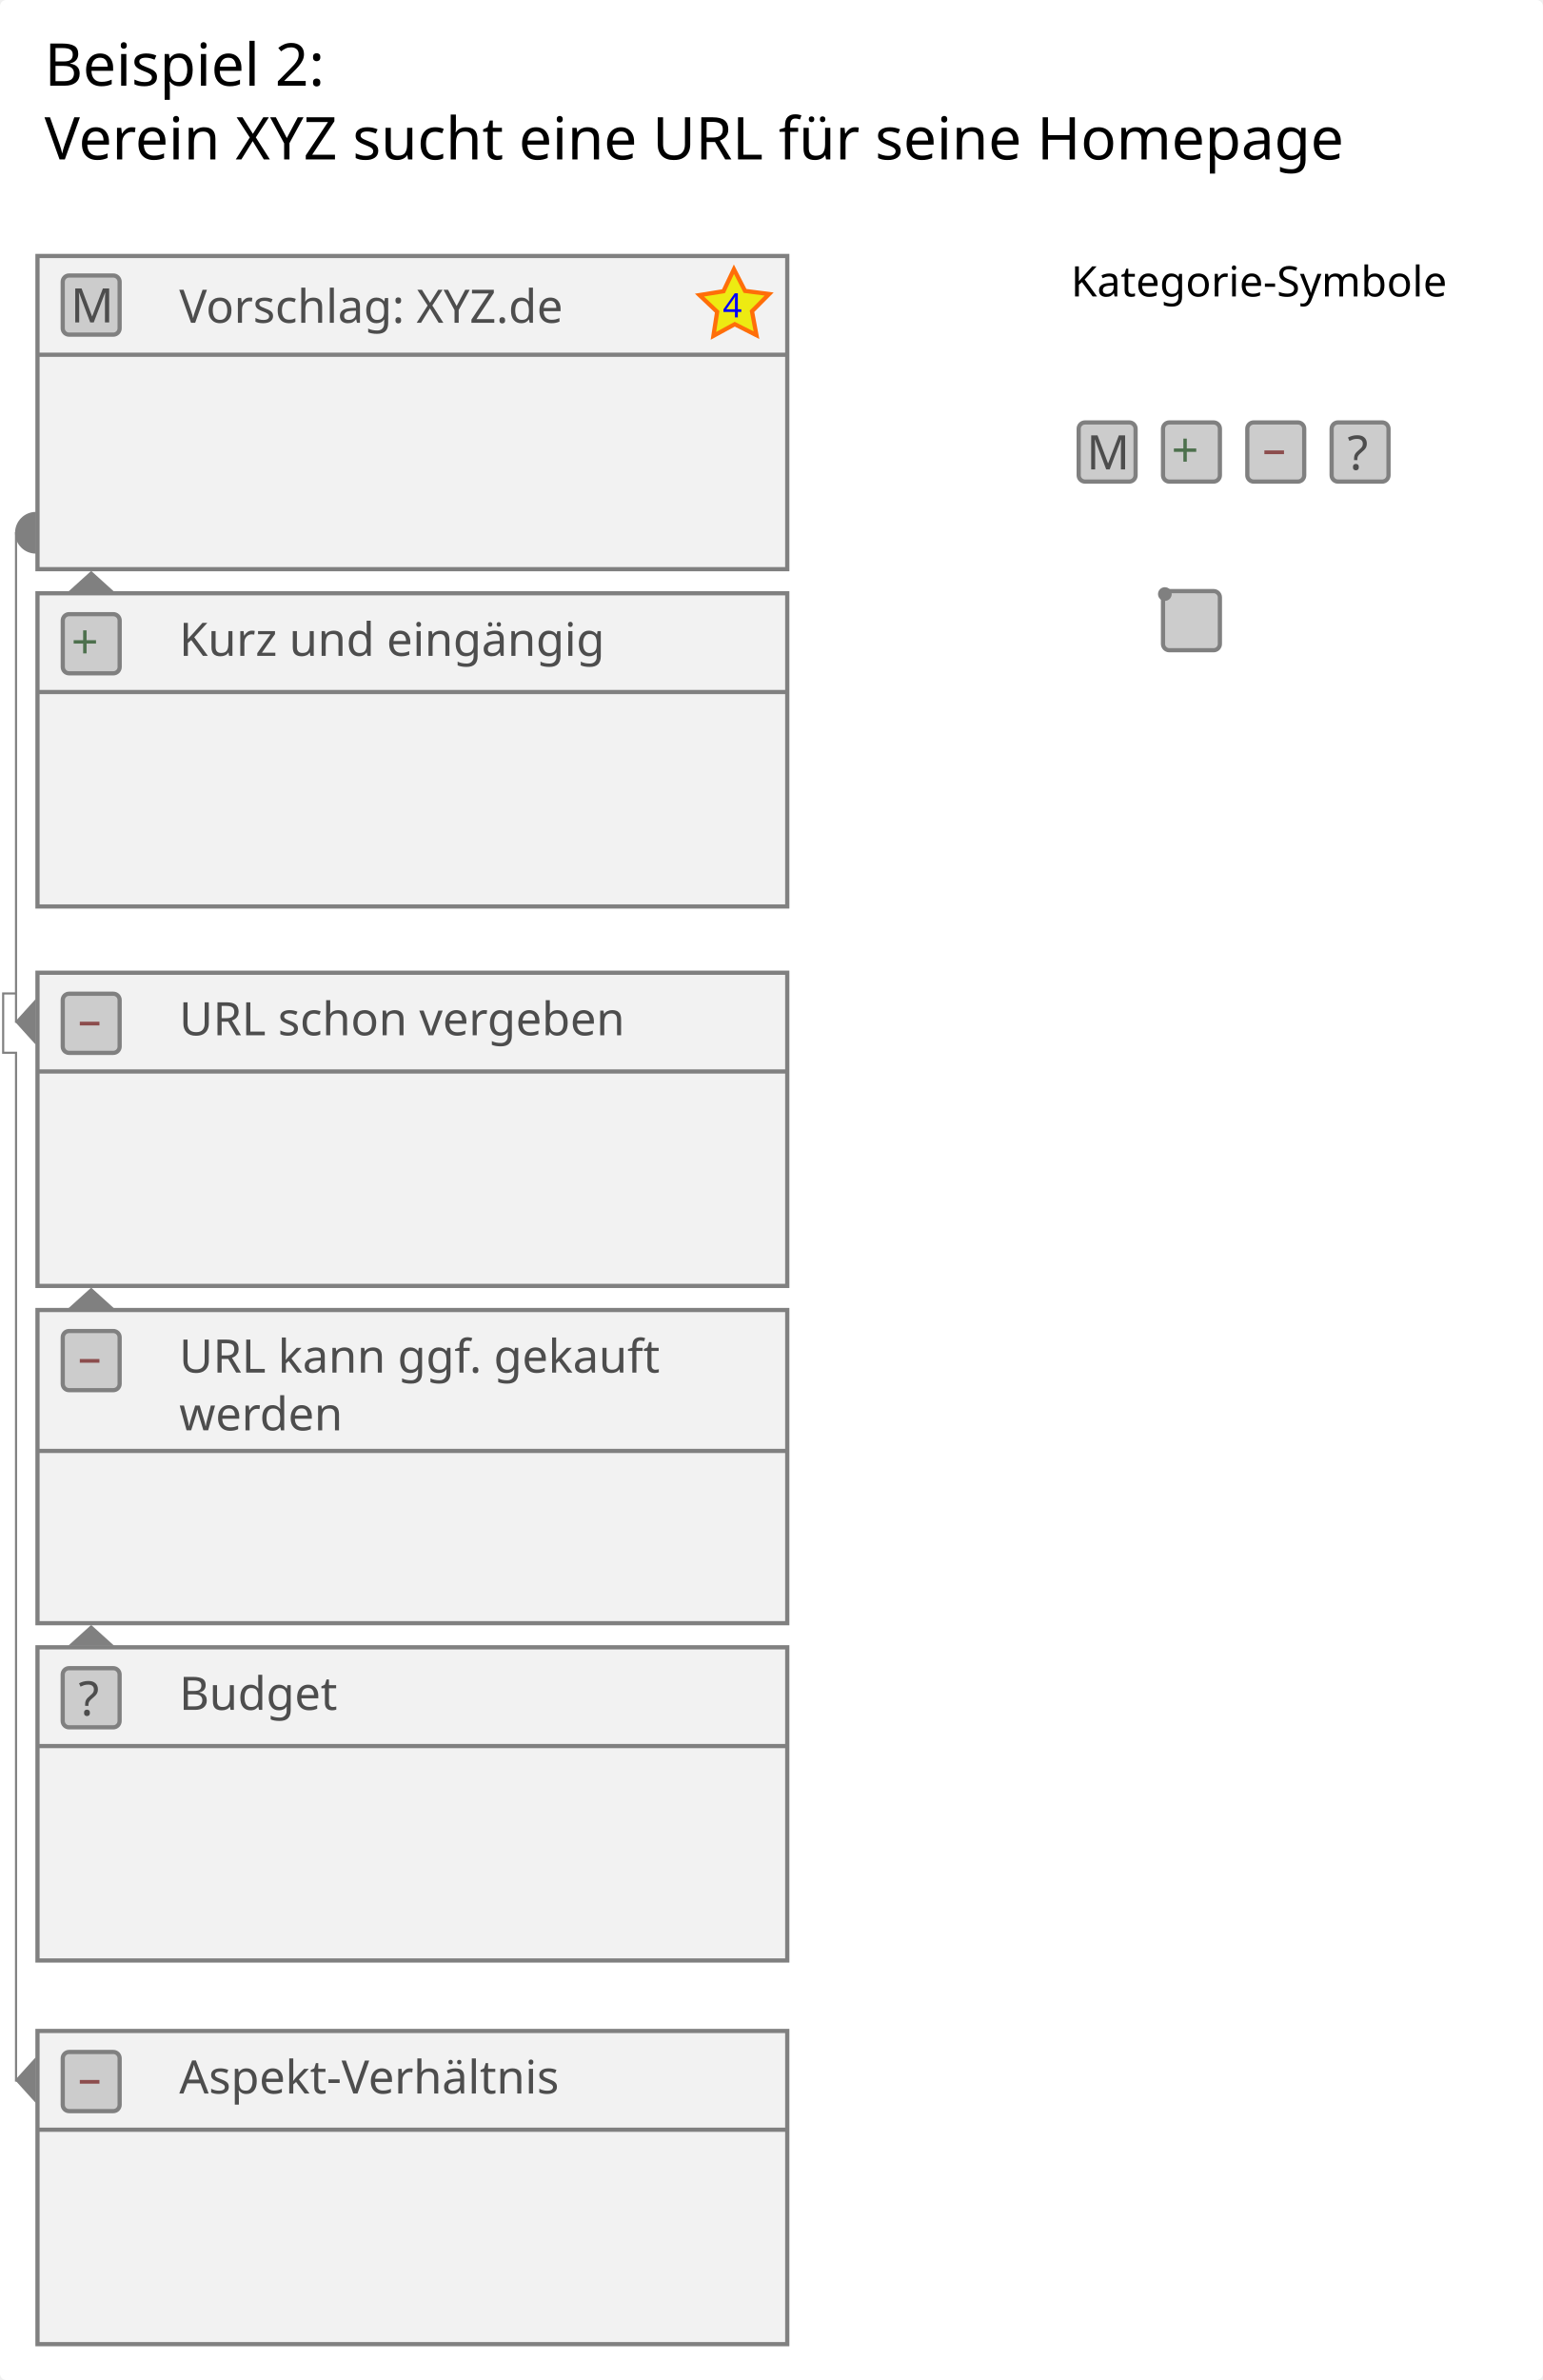
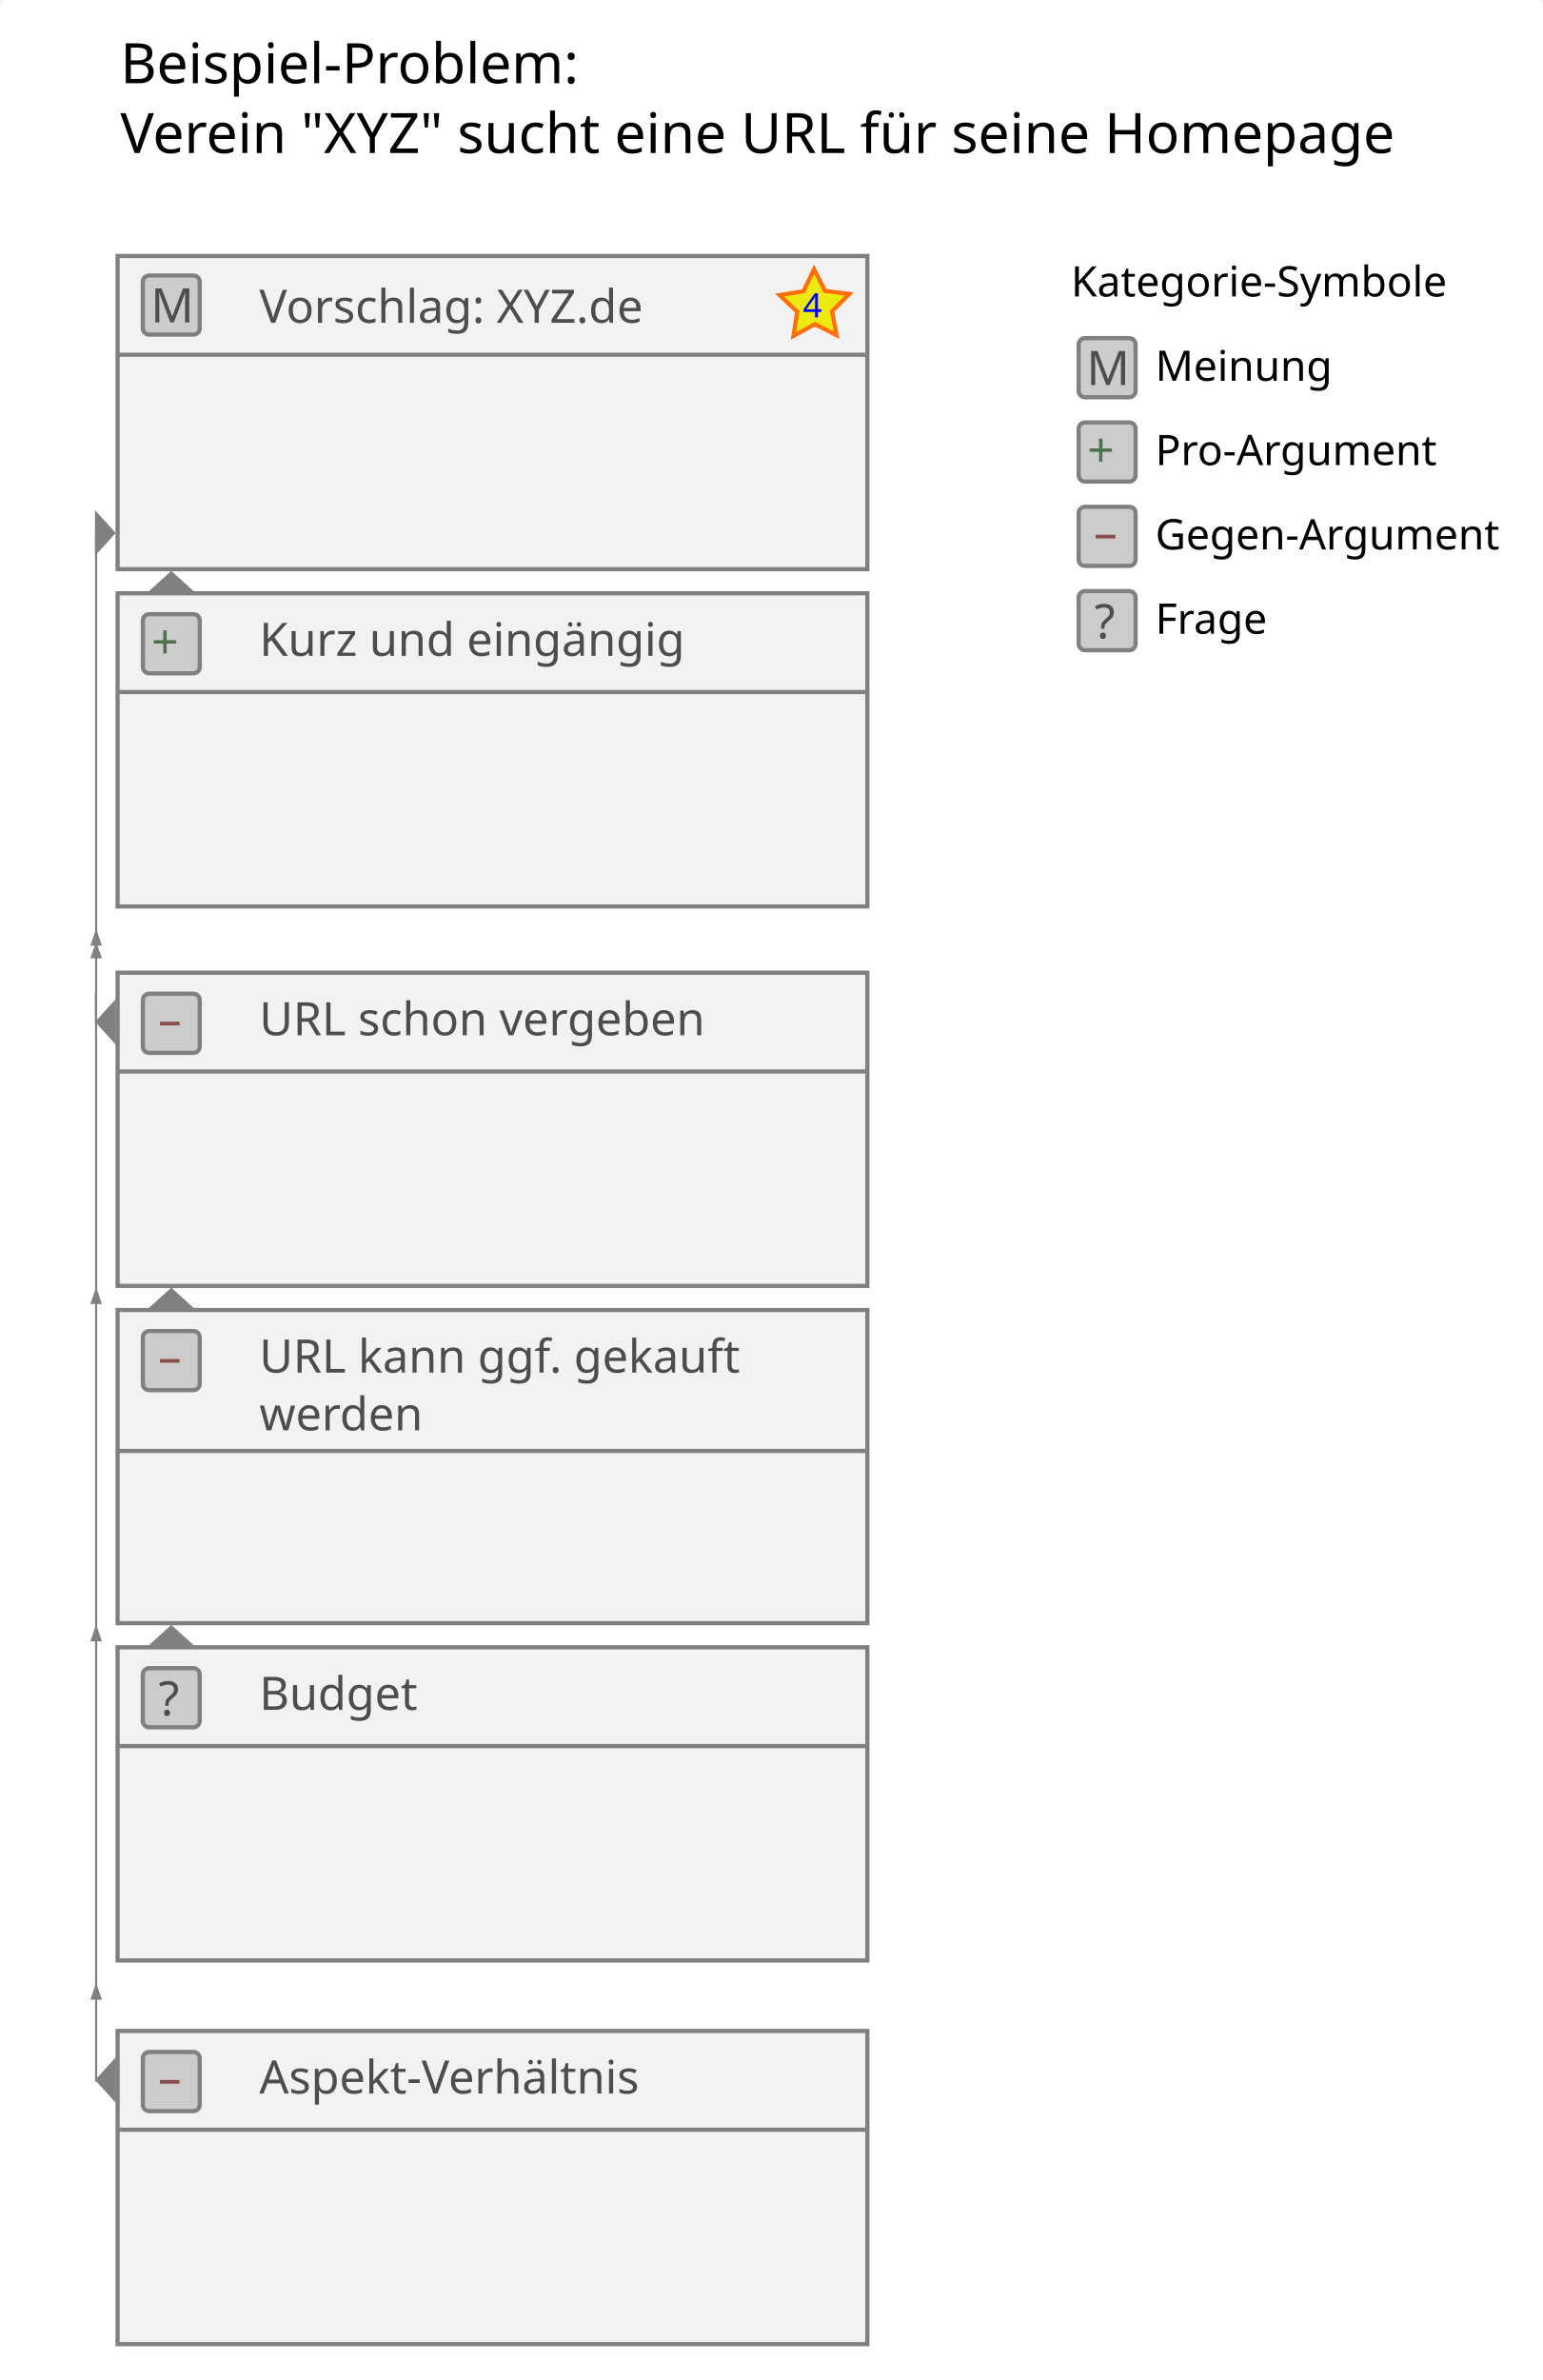
<svg xmlns="http://www.w3.org/2000/svg" width="732" height="1129" id="svg2988" version="1.1">
  <defs id="defs2990" />
  <g id="layer1" transform="translate(-22.5,70.49498)">
-     <rect style="fill:#ffffff;fill-opacity:1;stroke:none" id="rect3112" width="732" height="1129" x="22.5" y="-70.495" rx="3" ry="3" />
-     <text xml:space="preserve" style="font-size:28px;font-style:normal;font-weight:normal;line-height:125%;letter-spacing:0px;word-spacing:0px;fill:#000000;fill-opacity:1;stroke:none;font-family:Sans" x="43.607" y="-29.857" id="text2996">
-       <tspan id="tspan2998" x="43.607" y="-29.857">Beispiel 2:</tspan>
-       <tspan x="43.607" y="5.143" id="tspan3110">Verein XYZ sucht eine URL für seine Homepage</tspan>
+     <rect style="fill:#ffffff;fill-opacity:1;stroke:none" id="rect3112" width="732" height="1164.726" x="22.5" y="-70.495" rx="3" ry="3" />
+     <text xml:space="preserve" style="font-size:26.479px;font-style:normal;font-weight:normal;line-height:125%;letter-spacing:0px;word-spacing:0px;fill:#000000;fill-opacity:1;stroke:none;font-family:Sans" x="79.619" y="-31.013" id="text2996">
+       <tspan id="tspan2998" x="79.619" y="-31.013">Beispiel-Problem:</tspan>
+       <tspan x="79.619" y="2.086" id="tspan3110">Verein "XYZ" sucht eine URL für seine Homepage</tspan>
    </text>
-     <rect style="fill:#f2f2f2;fill-opacity:1;stroke:#808080;stroke-width:2;stroke-linecap:butt;stroke-miterlimit:4;stroke-opacity:1;stroke-dasharray:none;stroke-dashoffset:0" id="rect3000" width="355.714" height="148.571" x="40.286" y="50.934" />
-     <path style="fill:#edea12;fill-opacity:1;stroke:#ff6e09;stroke-width:2.466;stroke-linecap:butt;stroke-miterlimit:4;stroke-opacity:1;stroke-dasharray:none;stroke-dashoffset:0" id="path3004" d="m 114.286,100.934 -12.694,-6.43 -12.493,6.812 2.192,-14.06 -10.34,-9.777 14.049,-2.26 6.103,-12.855 6.491,12.663 14.112,1.832 -10.038,10.086 z" transform="matrix(0.8109871,0,0,0.8109871,288.7031,6.65459)" />
-     <text xml:space="preserve" style="font-size:15.94px;font-style:normal;font-weight:normal;line-height:125%;letter-spacing:0px;word-spacing:0px;fill:#0000ff;fill-opacity:1;stroke:none;font-family:Sans" x="365.4" y="80.059" id="text3006">
-       <tspan id="tspan3008" x="365.4" y="80.059">4</tspan>
+     <rect style="fill:#f2f2f2;fill-opacity:1;stroke:#808080;stroke-width:2;stroke-linecap:butt;stroke-miterlimit:4;stroke-opacity:1;stroke-dasharray:none;stroke-dashoffset:0" id="rect3000" width="355.714" height="148.571" x="78.286" y="50.934" />
+     <path style="fill:#edea12;fill-opacity:1;stroke:#ff6e09;stroke-width:2.466;stroke-linecap:butt;stroke-miterlimit:4;stroke-opacity:1;stroke-dasharray:none;stroke-dashoffset:0" id="path3004" d="m 114.286,100.934 -12.694,-6.43 -12.493,6.812 2.192,-14.06 -10.34,-9.777 14.049,-2.26 6.103,-12.855 6.491,12.663 14.112,1.832 -10.038,10.086 z" transform="matrix(0.8109871,0,0,0.8109871,326.7031,6.65459)" />
+     <text xml:space="preserve" style="font-size:15.94px;font-style:normal;font-weight:normal;line-height:125%;letter-spacing:0px;word-spacing:0px;fill:#0000ff;fill-opacity:1;stroke:none;font-family:Sans" x="403.4" y="80.059" id="text3006">
+       <tspan id="tspan3008" x="403.4" y="80.059">4</tspan>
    </text>
-     <g id="g3835" transform="translate(508,59)">
+     <g id="g3835" transform="translate(508,19)">
      <rect style="fill:#cccccc;fill-opacity:1;stroke:#808080;stroke-width:2;stroke-linecap:butt;stroke-miterlimit:4;stroke-opacity:1;stroke-dasharray:none;stroke-dashoffset:0" id="rect3797" width="26.993" height="28.054" x="26.26" y="70.901" ry="3" rx="3" />
      <g id="g3825">
        <text xml:space="preserve" style="font-size:22.583px;font-style:normal;font-weight:normal;line-height:125%;letter-spacing:0px;word-spacing:0px;fill:#4d4d4d;fill-opacity:1;stroke:none;font-family:Sans" x="30.009" y="93.16" id="text3793">
          <tspan id="tspan3795" x="30.009" y="93.16">M</tspan>
        </text>
      </g>
    </g>
-     <g id="g3987" transform="translate(508,59)">
+     <g id="g3987" transform="translate(468,59)">
      <rect rx="3" ry="3" y="70.901" x="66.26" height="28.054" width="26.993" id="rect3799" style="fill:#cccccc;fill-opacity:1;stroke:#808080;stroke-width:2;stroke-linecap:butt;stroke-miterlimit:4;stroke-opacity:1;stroke-dasharray:none;stroke-dashoffset:0" />
      <text xml:space="preserve" style="font-size:22.583px;font-style:normal;font-weight:normal;line-height:125%;letter-spacing:0px;word-spacing:0px;fill:#4d704d;fill-opacity:1;stroke:none;font-family:Sans" x="70.296" y="92.007" id="text3801">
        <tspan id="tspan3803" x="70.296" y="92.007">+</tspan>
      </text>
    </g>
-     <g id="g3881" transform="translate(508,59)">
+     <g id="g3881" transform="translate(428,99)">
      <rect style="fill:#cccccc;fill-opacity:1;stroke:#808080;stroke-width:2;stroke-linecap:butt;stroke-miterlimit:4;stroke-opacity:1;stroke-dasharray:none;stroke-dashoffset:0" id="rect3805" width="26.993" height="28.054" x="106.26" y="70.901" ry="3" rx="3" />
      <text transform="scale(1.304252,0.766723)" id="text3807" y="118.836" x="86.506" style="font-size:29.454px;font-style:normal;font-weight:normal;line-height:125%;letter-spacing:0px;word-spacing:0px;fill:#8c4d4d;fill-opacity:1;stroke:none;font-family:Sans" xml:space="preserve">
        <tspan y="118.836" x="86.506" id="tspan3809">-</tspan>
      </text>
    </g>
-     <g id="g4036" transform="translate(508,59)">
+     <g id="g4036" transform="translate(388,139)">
      <rect rx="3" ry="3" y="70.901" x="146.26" height="28.054" width="26.993" id="rect3813" style="fill:#cccccc;fill-opacity:1;stroke:#808080;stroke-width:2;stroke-linecap:butt;stroke-miterlimit:4;stroke-opacity:1;stroke-dasharray:none;stroke-dashoffset:0" />
      <text xml:space="preserve" style="font-size:22.583px;font-style:normal;font-weight:normal;line-height:125%;letter-spacing:0px;word-spacing:0px;fill:#4d4d4d;fill-opacity:1;stroke:none;font-family:Sans" x="153.742" y="93.309" id="text3819">
        <tspan id="tspan3821" x="153.742" y="93.309">?</tspan>
      </text>
    </g>
-     <path style="fill:none;stroke:#808080;stroke-width:2;stroke-linecap:butt;stroke-linejoin:miter;stroke-miterlimit:4;stroke-opacity:1;stroke-dasharray:none" d="m 40.499,97.781 355.574,0" id="path3823" />
-     <rect style="fill:#cccccc;fill-opacity:1;stroke:#808080;stroke-width:2;stroke-linecap:butt;stroke-miterlimit:4;stroke-opacity:1;stroke-dasharray:none;stroke-dashoffset:0" id="rect3843" width="26.993" height="28.054" x="52.26" y="60.194" ry="3" rx="3" />
-     <g id="g3845" transform="translate(26,-10.7071)" style="fill:#4d4d4d">
+     <path style="fill:none;stroke:#808080;stroke-width:2;stroke-linecap:butt;stroke-linejoin:miter;stroke-miterlimit:4;stroke-opacity:1;stroke-dasharray:none" d="m 78.499,97.781 355.574,0" id="path3823" />
+     <rect style="fill:#cccccc;fill-opacity:1;stroke:#808080;stroke-width:2;stroke-linecap:butt;stroke-miterlimit:4;stroke-opacity:1;stroke-dasharray:none;stroke-dashoffset:0" id="rect3843" width="26.993" height="28.054" x="90.26" y="60.194" ry="3" rx="3" />
+     <g id="g3845" transform="translate(64,-10.7071)" style="fill:#4d4d4d">
      <text xml:space="preserve" style="font-size:22.583px;font-style:normal;font-weight:normal;line-height:125%;letter-spacing:0px;word-spacing:0px;fill:#4d4d4d;fill-opacity:1;stroke:none;font-family:Sans" x="30.009" y="93.16" id="text3847">
        <tspan id="tspan3849" x="30.009" y="93.16">M</tspan>
      </text>
    </g>
-     <rect rx="3" ry="3" y="209.901" x="574.26" height="28.054" width="26.993" id="rect3851" style="fill:#cccccc;fill-opacity:1;stroke:#808080;stroke-width:2;stroke-linecap:butt;stroke-miterlimit:4;stroke-opacity:1;stroke-dasharray:none;stroke-dashoffset:0" />
-     <path style="fill:#808080;fill-opacity:1;stroke:none" id="path3853" d="m 82,227.112 c 0,1.795 -1.455,3.25 -3.25,3.25 -1.795,0 -3.25,-1.455 -3.25,-3.25 0,-1.795 1.455,-3.25 3.25,-3.25 1.795,0 3.25,1.455 3.25,3.25 z" transform="translate(496.39,-15.80724)" />
-     <rect y="390.934" x="40.286" height="148.571" width="355.714" id="rect3855" style="fill:#f2f2f2;fill-opacity:1;stroke:#808080;stroke-width:2;stroke-linecap:butt;stroke-miterlimit:4;stroke-opacity:1;stroke-dasharray:none;stroke-dashoffset:0" />
-     <path id="path3857" d="m 40.499,437.781 355.574,0" style="fill:none;stroke:#808080;stroke-width:2;stroke-linecap:butt;stroke-linejoin:miter;stroke-miterlimit:4;stroke-opacity:1;stroke-dasharray:none" />
-     <text xml:space="preserve" style="font-size:21.91px;font-style:normal;font-weight:normal;line-height:125%;letter-spacing:0px;word-spacing:0px;fill:#4d4d4d;fill-opacity:1;stroke:none;font-family:Sans" x="107.539" y="82.618" id="text3859">
-       <tspan id="tspan3861" x="107.539" y="82.618">Vorschlag: XYZ.de</tspan>
+     <rect y="390.934" x="78.286" height="148.571" width="355.714" id="rect3855" style="fill:#f2f2f2;fill-opacity:1;stroke:#808080;stroke-width:2;stroke-linecap:butt;stroke-miterlimit:4;stroke-opacity:1;stroke-dasharray:none;stroke-dashoffset:0" />
+     <path id="path3857" d="m 78.499,437.781 355.574,0" style="fill:none;stroke:#808080;stroke-width:2;stroke-linecap:butt;stroke-linejoin:miter;stroke-miterlimit:4;stroke-opacity:1;stroke-dasharray:none" />
+     <text xml:space="preserve" style="font-size:21.91px;font-style:normal;font-weight:normal;line-height:125%;letter-spacing:0px;word-spacing:0px;fill:#4d4d4d;fill-opacity:1;stroke:none;font-family:Sans" x="145.539" y="82.618" id="text3859">
+       <tspan id="tspan3861" x="145.539" y="82.618">Vorschlag: XYZ.de</tspan>
    </text>
    <text id="text3867" y="379.618" x="92.539" style="font-size:21.91px;font-style:normal;font-weight:normal;line-height:125%;letter-spacing:0px;word-spacing:0px;fill:#4d4d4d;fill-opacity:1;stroke:none;font-family:Sans" xml:space="preserve">
      <tspan y="379.618" x="92.539" id="tspan3869" />
    </text>
-     <flowRoot xml:space="preserve" id="flowRoot3871" style="font-size:20px;font-style:normal;font-weight:normal;line-height:125%;letter-spacing:0px;word-spacing:0px;fill:#4d4d4d;fill-opacity:1;stroke:none;font-family:Sans" transform="translate(-34,-250)">
+     <flowRoot xml:space="preserve" id="flowRoot3871" style="font-size:20px;font-style:normal;font-weight:normal;line-height:125%;letter-spacing:0px;word-spacing:0px;fill:#4d4d4d;fill-opacity:1;stroke:none;font-family:Sans" transform="translate(4,-250)">
      <flowRegion id="flowRegion3873">
        <rect id="rect3875" width="312" height="66" x="96" y="362.362" style="font-size:20px;fill:#4d4d4d" />
      </flowRegion>
      <flowPara id="flowPara3877">Mir würde das am besten gefallen.</flowPara>
    </flowRoot>
-     <g id="g3886" transform="translate(-53.99333,330)">
+     <g id="g3886" transform="translate(-15.99333,330)">
      <rect rx="3" ry="3" y="70.901" x="106.26" height="28.054" width="26.993" id="rect3888" style="fill:#cccccc;fill-opacity:1;stroke:#808080;stroke-width:2;stroke-linecap:butt;stroke-miterlimit:4;stroke-opacity:1;stroke-dasharray:none;stroke-dashoffset:0" />
      <text xml:space="preserve" style="font-size:29.454px;font-style:normal;font-weight:normal;line-height:125%;letter-spacing:0px;word-spacing:0px;fill:#8c4d4d;fill-opacity:1;stroke:none;font-family:Sans" x="86.506" y="118.836" id="text3890" transform="scale(1.304252,0.766723)">
        <tspan id="tspan3892" x="86.506" y="118.836">-</tspan>
      </text>
    </g>
-     <text id="text3896" y="420.618" x="107.539" style="font-size:21.91px;font-style:normal;font-weight:normal;line-height:125%;letter-spacing:0px;word-spacing:0px;fill:#4d4d4d;fill-opacity:1;stroke:none;font-family:Sans" xml:space="preserve">
-       <tspan y="420.618" x="107.539" id="tspan3898">URL schon vergeben</tspan>
+     <text id="text3896" y="420.618" x="145.539" style="font-size:21.91px;font-style:normal;font-weight:normal;line-height:125%;letter-spacing:0px;word-spacing:0px;fill:#4d4d4d;fill-opacity:1;stroke:none;font-family:Sans" xml:space="preserve">
+       <tspan y="420.618" x="145.539" id="tspan3898">URL schon vergeben</tspan>
    </text>
-     <path transform="matrix(0.4421598,-0.1332759,0.2552811,0.2308407,30.55803,454.2761)" d="m -101.702,356.664 -18.448,-10.651 -18.448,-10.651 18.448,-10.651 18.448,-10.651 -10e-6,21.301 z" id="path3914" style="fill:#808080;fill-opacity:1;stroke:none" />
-     <rect style="fill:#f2f2f2;fill-opacity:1;stroke:#808080;stroke-width:2;stroke-linecap:butt;stroke-miterlimit:4;stroke-opacity:1;stroke-dasharray:none;stroke-dashoffset:0" id="rect3916" width="355.714" height="148.571" x="40.286" y="550.934" />
-     <path style="fill:none;stroke:#808080;stroke-width:2;stroke-linecap:butt;stroke-linejoin:miter;stroke-miterlimit:4;stroke-opacity:1;stroke-dasharray:none" d="m 40.499,617.781 355.574,0" id="path3918" />
-     <g transform="translate(-53.99333,490)" id="g3920">
+     <path transform="matrix(0.4421598,-0.1332759,0.2552811,0.2308407,68.55803,454.2761)" d="m -101.702,356.664 -18.448,-10.651 -18.448,-10.651 18.448,-10.651 18.448,-10.651 -10e-6,21.301 z" id="path3914" style="fill:#808080;fill-opacity:1;stroke:none" />
+     <rect style="fill:#f2f2f2;fill-opacity:1;stroke:#808080;stroke-width:2;stroke-linecap:butt;stroke-miterlimit:4;stroke-opacity:1;stroke-dasharray:none;stroke-dashoffset:0" id="rect3916" width="355.714" height="148.571" x="78.286" y="550.934" />
+     <path style="fill:none;stroke:#808080;stroke-width:2;stroke-linecap:butt;stroke-linejoin:miter;stroke-miterlimit:4;stroke-opacity:1;stroke-dasharray:none" d="m 78.499,617.781 355.574,0" id="path3918" />
+     <g transform="translate(-15.99333,490)" id="g3920">
      <rect style="fill:#cccccc;fill-opacity:1;stroke:#808080;stroke-width:2;stroke-linecap:butt;stroke-miterlimit:4;stroke-opacity:1;stroke-dasharray:none;stroke-dashoffset:0" id="rect3922" width="26.993" height="28.054" x="106.26" y="70.901" ry="3" rx="3" />
      <text transform="scale(1.304252,0.766723)" id="text3924" y="118.836" x="86.506" style="font-size:29.454px;font-style:normal;font-weight:normal;line-height:125%;letter-spacing:0px;word-spacing:0px;fill:#8c4d4d;fill-opacity:1;stroke:none;font-family:Sans" xml:space="preserve">
        <tspan y="118.836" x="86.506" id="tspan3926">-</tspan>
      </text>
    </g>
-     <text xml:space="preserve" style="font-size:21.91px;font-style:normal;font-weight:normal;line-height:125%;letter-spacing:0px;word-spacing:0px;fill:#4d4d4d;fill-opacity:1;stroke:none;font-family:Sans" x="107.539" y="580.618" id="text3928">
-       <tspan id="tspan3930" x="107.539" y="580.618">URL kann ggf. gekauft</tspan>
-       <tspan x="107.539" y="608.006" id="tspan4012">werden</tspan>
+     <text xml:space="preserve" style="font-size:21.91px;font-style:normal;font-weight:normal;line-height:125%;letter-spacing:0px;word-spacing:0px;fill:#4d4d4d;fill-opacity:1;stroke:none;font-family:Sans" x="145.539" y="580.618" id="text3928">
+       <tspan id="tspan3930" x="145.539" y="580.618">URL kann ggf. gekauft</tspan>
+       <tspan x="145.539" y="608.006" id="tspan4012">werden</tspan>
    </text>
-     <path transform="matrix(0.4421598,-0.1332759,0.2552811,0.2308407,30.55803,114.2761)" d="m -101.702,356.664 -18.448,-10.651 -18.448,-10.651 18.448,-10.651 18.448,-10.651 -10e-6,21.301 z" id="path3969" style="fill:#808080;fill-opacity:1;stroke:none" />
-     <rect style="fill:#f2f2f2;fill-opacity:1;stroke:#808080;stroke-width:2;stroke-linecap:butt;stroke-miterlimit:4;stroke-opacity:1;stroke-dasharray:none;stroke-dashoffset:0" id="rect3971" width="355.714" height="148.571" x="40.286" y="210.934" />
-     <path style="fill:none;stroke:#808080;stroke-width:2;stroke-linecap:butt;stroke-linejoin:miter;stroke-miterlimit:4;stroke-opacity:1;stroke-dasharray:none" d="m 40.499,257.781 355.574,0" id="path3973" />
-     <g id="g3992" transform="translate(-13.97577,149.9501)">
+     <path transform="matrix(0.4421598,-0.1332759,0.2552811,0.2308407,68.55803,114.2761)" d="m -101.702,356.664 -18.448,-10.651 -18.448,-10.651 18.448,-10.651 18.448,-10.651 -10e-6,21.301 z" id="path3969" style="fill:#808080;fill-opacity:1;stroke:none" />
+     <rect style="fill:#f2f2f2;fill-opacity:1;stroke:#808080;stroke-width:2;stroke-linecap:butt;stroke-miterlimit:4;stroke-opacity:1;stroke-dasharray:none;stroke-dashoffset:0" id="rect3971" width="355.714" height="148.571" x="78.286" y="210.934" />
+     <path style="fill:none;stroke:#808080;stroke-width:2;stroke-linecap:butt;stroke-linejoin:miter;stroke-miterlimit:4;stroke-opacity:1;stroke-dasharray:none" d="m 78.499,257.781 355.574,0" id="path3973" />
+     <g id="g3992" transform="translate(24.02423,149.9501)">
      <rect style="fill:#cccccc;fill-opacity:1;stroke:#808080;stroke-width:2;stroke-linecap:butt;stroke-miterlimit:4;stroke-opacity:1;stroke-dasharray:none;stroke-dashoffset:0" id="rect3994" width="26.993" height="28.054" x="66.26" y="70.901" ry="3" rx="3" />
      <text id="text3996" y="92.007" x="70.296" style="font-size:22.583px;font-style:normal;font-weight:normal;line-height:125%;letter-spacing:0px;word-spacing:0px;fill:#4d704d;fill-opacity:1;stroke:none;font-family:Sans" xml:space="preserve">
        <tspan y="92.007" x="70.296" id="tspan3998">+</tspan>
      </text>
    </g>
-     <flowRoot style="font-size:20px;font-style:normal;font-weight:normal;line-height:125%;letter-spacing:0px;word-spacing:0px;fill:#4d4d4d;fill-opacity:1;stroke:none;font-family:Sans" id="flowRoot4000" xml:space="preserve" transform="translate(-34,-90)">
+     <flowRoot style="font-size:20px;font-style:normal;font-weight:normal;line-height:125%;letter-spacing:0px;word-spacing:0px;fill:#4d4d4d;fill-opacity:1;stroke:none;font-family:Sans" id="flowRoot4000" xml:space="preserve" transform="translate(4,-90)">
      <flowRegion id="flowRegion4002">
        <rect style="font-size:20px;fill:#4d4d4d" y="362.362" x="96" height="78.021" width="309.879" id="rect4004" />
      </flowRegion>
      <flowPara id="flowPara4092">Das ist kurz und somit leicht zu merken -&gt; gut für unsere Publicity</flowPara>
    </flowRoot>
-     <path style="fill:#808080;fill-opacity:1;stroke:none" id="path3910" d="m -101.702,356.664 -18.448,-10.651 -18.448,-10.651 18.448,-10.651 18.448,-10.651 -10e-6,21.301 z" transform="matrix(-0.1332759,-0.4421598,0.2308407,-0.2552811,-56.41752,449.4312)" />
-     <path style="fill:#808080;fill-opacity:1;stroke:none" id="path4008" d="m 37.123,448.493 c 0,5.467 -4.432,9.899 -9.899,9.899 -5.467,0 -9.899,-4.432 -9.899,-9.899 0,0 0,0 0,0" transform="matrix(0,-1,-1,0,488.0321,209.4531)" />
-     <path style="fill:none;stroke:#808080;stroke-width:1px;stroke-linecap:butt;stroke-linejoin:miter;stroke-opacity:1" d="m 30.099,414.676 0,-232.71" id="path4010" />
-     <path style="fill:#808080;fill-opacity:1;stroke:none" id="path4014" d="m -101.702,356.664 -18.448,-10.651 -18.448,-10.651 18.448,-10.651 18.448,-10.651 -10e-6,21.301 z" transform="matrix(0.4421598,-0.1332759,0.2552811,0.2308407,30.55803,614.2761)" />
-     <rect y="710.934" x="40.286" height="148.571" width="355.714" id="rect4016" style="fill:#f2f2f2;fill-opacity:1;stroke:#808080;stroke-width:2;stroke-linecap:butt;stroke-miterlimit:4;stroke-opacity:1;stroke-dasharray:none;stroke-dashoffset:0" />
-     <path id="path4018" d="m 40.499,757.781 355.574,0" style="fill:none;stroke:#808080;stroke-width:2;stroke-linecap:butt;stroke-linejoin:miter;stroke-miterlimit:4;stroke-opacity:1;stroke-dasharray:none" />
-     <flowRoot transform="translate(-34,410)" xml:space="preserve" id="flowRoot4028" style="font-size:20px;font-style:normal;font-weight:normal;line-height:125%;letter-spacing:0px;word-spacing:0px;fill:#4d4d4d;fill-opacity:1;stroke:none;font-family:Sans">
+     <path style="fill:#808080;fill-opacity:1;stroke:none" id="path3910" d="m -101.702,356.664 -18.448,-10.651 -18.448,-10.651 18.448,-10.651 18.448,-10.651 -10e-6,21.301 z" transform="matrix(-0.1332759,-0.4421598,0.2308407,-0.2552811,-18.41752,449.4312)" />
+     <path style="fill:none;stroke:#808080;stroke-width:1px;stroke-linecap:butt;stroke-linejoin:miter;stroke-opacity:1" d="m 68.099,414.676 0,-232.71" id="path4010" />
+     <path style="fill:#808080;fill-opacity:1;stroke:none" id="path4014" d="m -101.702,356.664 -18.448,-10.651 -18.448,-10.651 18.448,-10.651 18.448,-10.651 -10e-6,21.301 z" transform="matrix(0.4421598,-0.1332759,0.2552811,0.2308407,68.55803,614.2761)" />
+     <rect y="710.934" x="78.286" height="148.571" width="355.714" id="rect4016" style="fill:#f2f2f2;fill-opacity:1;stroke:#808080;stroke-width:2;stroke-linecap:butt;stroke-miterlimit:4;stroke-opacity:1;stroke-dasharray:none;stroke-dashoffset:0" />
+     <path id="path4018" d="m 78.499,757.781 355.574,0" style="fill:none;stroke:#808080;stroke-width:2;stroke-linecap:butt;stroke-linejoin:miter;stroke-miterlimit:4;stroke-opacity:1;stroke-dasharray:none" />
+     <flowRoot transform="translate(4,410)" xml:space="preserve" id="flowRoot4028" style="font-size:20px;font-style:normal;font-weight:normal;line-height:125%;letter-spacing:0px;word-spacing:0px;fill:#4d4d4d;fill-opacity:1;stroke:none;font-family:Sans">
      <flowRegion id="flowRegion4030">
        <rect id="rect4032" width="312" height="66" x="96" y="362.362" style="font-size:20px;fill:#4d4d4d" />
      </flowRegion>
      <flowPara id="flowPara4034">@Finanzer: Wieviel Geld ist in</flowPara>
      <flowPara id="flowPara4072">der Kasse?</flowPara>
    </flowRoot>
-     <g transform="translate(-94.00803,649.939)" id="g4036-3">
+     <g transform="translate(-56.00803,649.939)" id="g4036-3">
      <rect rx="3" ry="3" y="70.901" x="146.26" height="28.054" width="26.993" id="rect3813-6" style="fill:#cccccc;fill-opacity:1;stroke:#808080;stroke-width:2;stroke-linecap:butt;stroke-miterlimit:4;stroke-opacity:1;stroke-dasharray:none;stroke-dashoffset:0" />
      <text xml:space="preserve" style="font-size:22.583px;font-style:normal;font-weight:normal;line-height:125%;letter-spacing:0px;word-spacing:0px;fill:#4d4d4d;fill-opacity:1;stroke:none;font-family:Sans" x="153.742" y="93.309" id="text3819-7">
        <tspan id="tspan3821-5" x="153.742" y="93.309">?</tspan>
      </text>
    </g>
-     <text xml:space="preserve" style="font-size:21.91px;font-style:normal;font-weight:normal;line-height:125%;letter-spacing:0px;word-spacing:0px;fill:#4d4d4d;fill-opacity:1;stroke:none;font-family:Sans" x="107.539" y="740.618" id="text4068">
-       <tspan id="tspan4070" x="107.539" y="740.618">Budget</tspan>
+     <text xml:space="preserve" style="font-size:21.91px;font-style:normal;font-weight:normal;line-height:125%;letter-spacing:0px;word-spacing:0px;fill:#4d4d4d;fill-opacity:1;stroke:none;font-family:Sans" x="145.539" y="740.618" id="text4068">
+       <tspan id="tspan4070" x="145.539" y="740.618">Budget</tspan>
    </text>
-     <flowRoot transform="translate(-34,90)" xml:space="preserve" id="flowRoot4074" style="font-size:20px;font-style:normal;font-weight:normal;line-height:125%;letter-spacing:0px;word-spacing:0px;fill:#4d4d4d;fill-opacity:1;stroke:none;font-family:Sans">
+     <flowRoot transform="translate(4,90)" xml:space="preserve" id="flowRoot4074" style="font-size:20px;font-style:normal;font-weight:normal;line-height:125%;letter-spacing:0px;word-spacing:0px;fill:#4d4d4d;fill-opacity:1;stroke:none;font-family:Sans">
      <flowRegion id="flowRegion4076">
        <rect id="rect4078" width="312" height="66" x="96" y="362.362" style="font-size:20px;fill:#4d4d4d" />
      </flowRegion>
      <flowPara id="flowPara4080">Laut denic.de ist die URL seit</flowPara>
      <flowPara id="flowPara4082">2014 vergeben... ;(</flowPara>
    </flowRoot>
-     <text xml:space="preserve" style="font-size:21.91px;font-style:normal;font-weight:normal;line-height:125%;letter-spacing:0px;word-spacing:0px;fill:#4d4d4d;fill-opacity:1;stroke:none;font-family:Sans" x="107.539" y="240.618" id="text4084">
-       <tspan id="tspan4086" x="107.539" y="240.618">Kurz und eingängig</tspan>
+     <text xml:space="preserve" style="font-size:21.91px;font-style:normal;font-weight:normal;line-height:125%;letter-spacing:0px;word-spacing:0px;fill:#4d4d4d;fill-opacity:1;stroke:none;font-family:Sans" x="145.539" y="240.618" id="text4084">
+       <tspan id="tspan4086" x="145.539" y="240.618">Kurz und eingängig</tspan>
    </text>
    <text xml:space="preserve" style="font-size:40px;font-style:normal;font-weight:normal;line-height:125%;letter-spacing:0px;word-spacing:0px;fill:#000000;fill-opacity:1;stroke:none;font-family:Sans" x="110.309" y="895.384" id="text4096">
      <tspan id="tspan4098" x="110.309" y="895.384" />
    </text>
-     <flowRoot style="font-size:20px;font-style:normal;font-weight:normal;line-height:125%;letter-spacing:0px;word-spacing:0px;fill:#4d4d4d;fill-opacity:1;stroke:none;font-family:Sans" id="flowRoot4100" xml:space="preserve" transform="translate(-34,268)">
+     <flowRoot style="font-size:20px;font-style:normal;font-weight:normal;line-height:125%;letter-spacing:0px;word-spacing:0px;fill:#4d4d4d;fill-opacity:1;stroke:none;font-family:Sans" id="flowRoot4100" xml:space="preserve" transform="translate(4,268)">
      <flowRegion id="flowRegion4102">
        <rect style="font-size:20px;fill:#4d4d4d" y="362.362" x="96" height="66" width="312" id="rect4104" />
      </flowRegion>
      <flowPara id="flowPara4108">Bisher wird die URL nicht genutzt. -&gt; mal anfragen</flowPara>
    </flowRoot>
-     <rect style="fill:#f2f2f2;fill-opacity:1;stroke:#808080;stroke-width:2;stroke-linecap:butt;stroke-miterlimit:4;stroke-opacity:1;stroke-dasharray:none;stroke-dashoffset:0" id="rect4115" width="355.714" height="148.571" x="40.286" y="892.934" />
-     <path style="fill:none;stroke:#808080;stroke-width:2;stroke-linecap:butt;stroke-linejoin:miter;stroke-miterlimit:4;stroke-opacity:1;stroke-dasharray:none" d="m 40.499,939.781 355.574,0" id="path4117" />
-     <g transform="translate(-53.99333,832)" id="g4119">
+     <rect style="fill:#f2f2f2;fill-opacity:1;stroke:#808080;stroke-width:2;stroke-linecap:butt;stroke-miterlimit:4;stroke-opacity:1;stroke-dasharray:none;stroke-dashoffset:0" id="rect4115" width="355.714" height="148.571" x="78.286" y="892.934" />
+     <path style="fill:none;stroke:#808080;stroke-width:2;stroke-linecap:butt;stroke-linejoin:miter;stroke-miterlimit:4;stroke-opacity:1;stroke-dasharray:none" d="m 78.499,939.781 355.574,0" id="path4117" />
+     <g transform="translate(-15.99333,832)" id="g4119">
      <rect style="fill:#cccccc;fill-opacity:1;stroke:#808080;stroke-width:2;stroke-linecap:butt;stroke-miterlimit:4;stroke-opacity:1;stroke-dasharray:none;stroke-dashoffset:0" id="rect4121" width="26.993" height="28.054" x="106.26" y="70.901" ry="3" rx="3" />
      <text transform="scale(1.304252,0.766723)" id="text4123" y="118.836" x="86.506" style="font-size:29.454px;font-style:normal;font-weight:normal;line-height:125%;letter-spacing:0px;word-spacing:0px;fill:#8c4d4d;fill-opacity:1;stroke:none;font-family:Sans" xml:space="preserve">
        <tspan y="118.836" x="86.506" id="tspan4125">-</tspan>
      </text>
    </g>
-     <text xml:space="preserve" style="font-size:21.91px;font-style:normal;font-weight:normal;line-height:125%;letter-spacing:0px;word-spacing:0px;fill:#4d4d4d;fill-opacity:1;stroke:none;font-family:Sans" x="107.539" y="922.618" id="text4127">
-       <tspan id="tspan4129" x="107.539" y="922.618">Aspekt-Verhältnis</tspan>
+     <text xml:space="preserve" style="font-size:21.91px;font-style:normal;font-weight:normal;line-height:125%;letter-spacing:0px;word-spacing:0px;fill:#4d4d4d;fill-opacity:1;stroke:none;font-family:Sans" x="145.539" y="922.618" id="text4127">
+       <tspan id="tspan4129" x="145.539" y="922.618">Aspekt-Verhältnis</tspan>
    </text>
-     <path transform="matrix(-0.1332759,-0.4421598,0.2308407,-0.2552811,-56.41752,951.4312)" d="m -101.702,356.664 -18.448,-10.651 -18.448,-10.651 18.448,-10.651 18.448,-10.651 -10e-6,21.301 z" id="path4131" style="fill:#808080;fill-opacity:1;stroke:none" />
-     <flowRoot style="font-size:20px;font-style:normal;font-weight:normal;line-height:125%;letter-spacing:0px;word-spacing:0px;fill:#4d4d4d;fill-opacity:1;stroke:none;font-family:Sans" id="flowRoot4133" xml:space="preserve" transform="translate(-34,592)">
+     <path transform="matrix(-0.1332759,-0.4421598,0.2308407,-0.2552811,-18.41752,951.4312)" d="m -101.702,356.664 -18.448,-10.651 -18.448,-10.651 18.448,-10.651 18.448,-10.651 -10e-6,21.301 z" id="path4131" style="fill:#808080;fill-opacity:1;stroke:none" />
+     <flowRoot style="font-size:20px;font-style:normal;font-weight:normal;line-height:125%;letter-spacing:0px;word-spacing:0px;fill:#4d4d4d;fill-opacity:1;stroke:none;font-family:Sans" id="flowRoot4133" xml:space="preserve" transform="translate(4,592)">
      <flowRegion id="flowRegion4135">
        <rect style="font-size:20px;fill:#4d4d4d" y="362.362" x="96" height="78.728" width="320.485" id="rect4137" />
      </flowRegion>
      <flowPara id="flowPara4141">Eine längere URL würde besser zu unserem breiten Logo passen.</flowPara>
    </flowRoot>
-     <path id="path4143" d="m 30.104,916.96 0,-488.057 -6.104,0 0,-28.132 6,0" style="fill:none;stroke:#808080;stroke-width:1px;stroke-linecap:butt;stroke-linejoin:miter;stroke-opacity:1" />
+     <path id="path4143" d="m 68.104,916.96 0,-492.057 L 68,400.771" style="fill:none;stroke:#808080;stroke-width:1px;stroke-linecap:butt;stroke-linejoin:miter;stroke-opacity:1" />
    <text id="text3098" y="70.143" x="530.607" style="font-size:20px;font-style:normal;font-weight:normal;line-height:125%;letter-spacing:0px;word-spacing:0px;fill:#000000;fill-opacity:1;stroke:none;font-family:Sans" xml:space="preserve">
      <tspan y="70.143" x="530.607" id="tspan3100">Kategorie-Symbole</tspan>
    </text>
+     <text xml:space="preserve" style="font-size:20px;font-style:normal;font-weight:normal;line-height:125%;letter-spacing:0px;word-spacing:0px;fill:#000000;fill-opacity:1;stroke:none;font-family:Sans" x="570.607" y="110.143" id="text3104">
+       <tspan id="tspan3106" x="570.607" y="110.143">Meinung</tspan>
+     </text>
+     <text id="text3108" y="150.143" x="570.607" style="font-size:20px;font-style:normal;font-weight:normal;line-height:125%;letter-spacing:0px;word-spacing:0px;fill:#000000;fill-opacity:1;stroke:none;font-family:Sans" xml:space="preserve">
+       <tspan y="150.143" x="570.607" id="tspan3111">Pro-Argument</tspan>
+     </text>
+     <text xml:space="preserve" style="font-size:20px;font-style:normal;font-weight:normal;line-height:125%;letter-spacing:0px;word-spacing:0px;fill:#000000;fill-opacity:1;stroke:none;font-family:Sans" x="570.607" y="190.143" id="text3113">
+       <tspan id="tspan3115" x="570.607" y="190.143">Gegen-Argument</tspan>
+     </text>
+     <text id="text3117" y="230.143" x="570.607" style="font-size:20px;font-style:normal;font-weight:normal;line-height:125%;letter-spacing:0px;word-spacing:0px;fill:#000000;fill-opacity:1;stroke:none;font-family:Sans" xml:space="preserve">
+       <tspan y="230.143" x="570.607" id="tspan3119">Frage</tspan>
+     </text>
+     <path style="fill:#808080;fill-opacity:1;stroke:none" id="path3123" d="m -101.702,356.664 -18.448,-10.651 -18.448,-10.651 18.448,-10.651 18.448,-10.651 -10e-6,21.301 z" transform="matrix(0.1332759,0.4421598,-0.2308407,0.2552811,163.4349,147.1365)" />
+     <path style="fill:#808080;fill-opacity:1;stroke:none" id="path3125" d="m -101.702,356.664 -18.448,-10.651 -18.448,-10.651 18.448,-10.651 18.448,-10.651 -10e-6,21.301 z" transform="matrix(0.1118316,-0.1082439,0.06456599,0.1874839,59.20851,800.2195)" />
+     <path transform="matrix(0.1118316,-0.1082439,0.06456599,0.1874839,59.20851,630.2195)" d="m -101.702,356.664 -18.448,-10.651 -18.448,-10.651 18.448,-10.651 18.448,-10.651 -10e-6,21.301 z" id="path3129" style="fill:#808080;fill-opacity:1;stroke:none" />
+     <path style="fill:#808080;fill-opacity:1;stroke:none" id="path3131" d="m -101.702,356.664 -18.448,-10.651 -18.448,-10.651 18.448,-10.651 18.448,-10.651 -10e-6,21.301 z" transform="matrix(0.1118316,-0.1082439,0.06456599,0.1874839,59.20851,470.2195)" />
+     <path transform="matrix(0.1118316,-0.1082439,0.06456599,0.1874839,59.20851,300.2195)" d="m -101.702,356.664 -18.448,-10.651 -18.448,-10.651 18.448,-10.651 18.448,-10.651 -10e-6,21.301 z" id="path3133" style="fill:#808080;fill-opacity:1;stroke:none" />
+     <path style="fill:#808080;fill-opacity:1;stroke:none" id="path3135" d="m -101.702,356.664 -18.448,-10.651 -18.448,-10.651 18.448,-10.651 18.448,-10.651 -10e-6,21.301 z" transform="matrix(0.1118316,-0.1082439,0.06456599,0.1874839,59.20851,306.2195)" />
  </g>
</svg>
